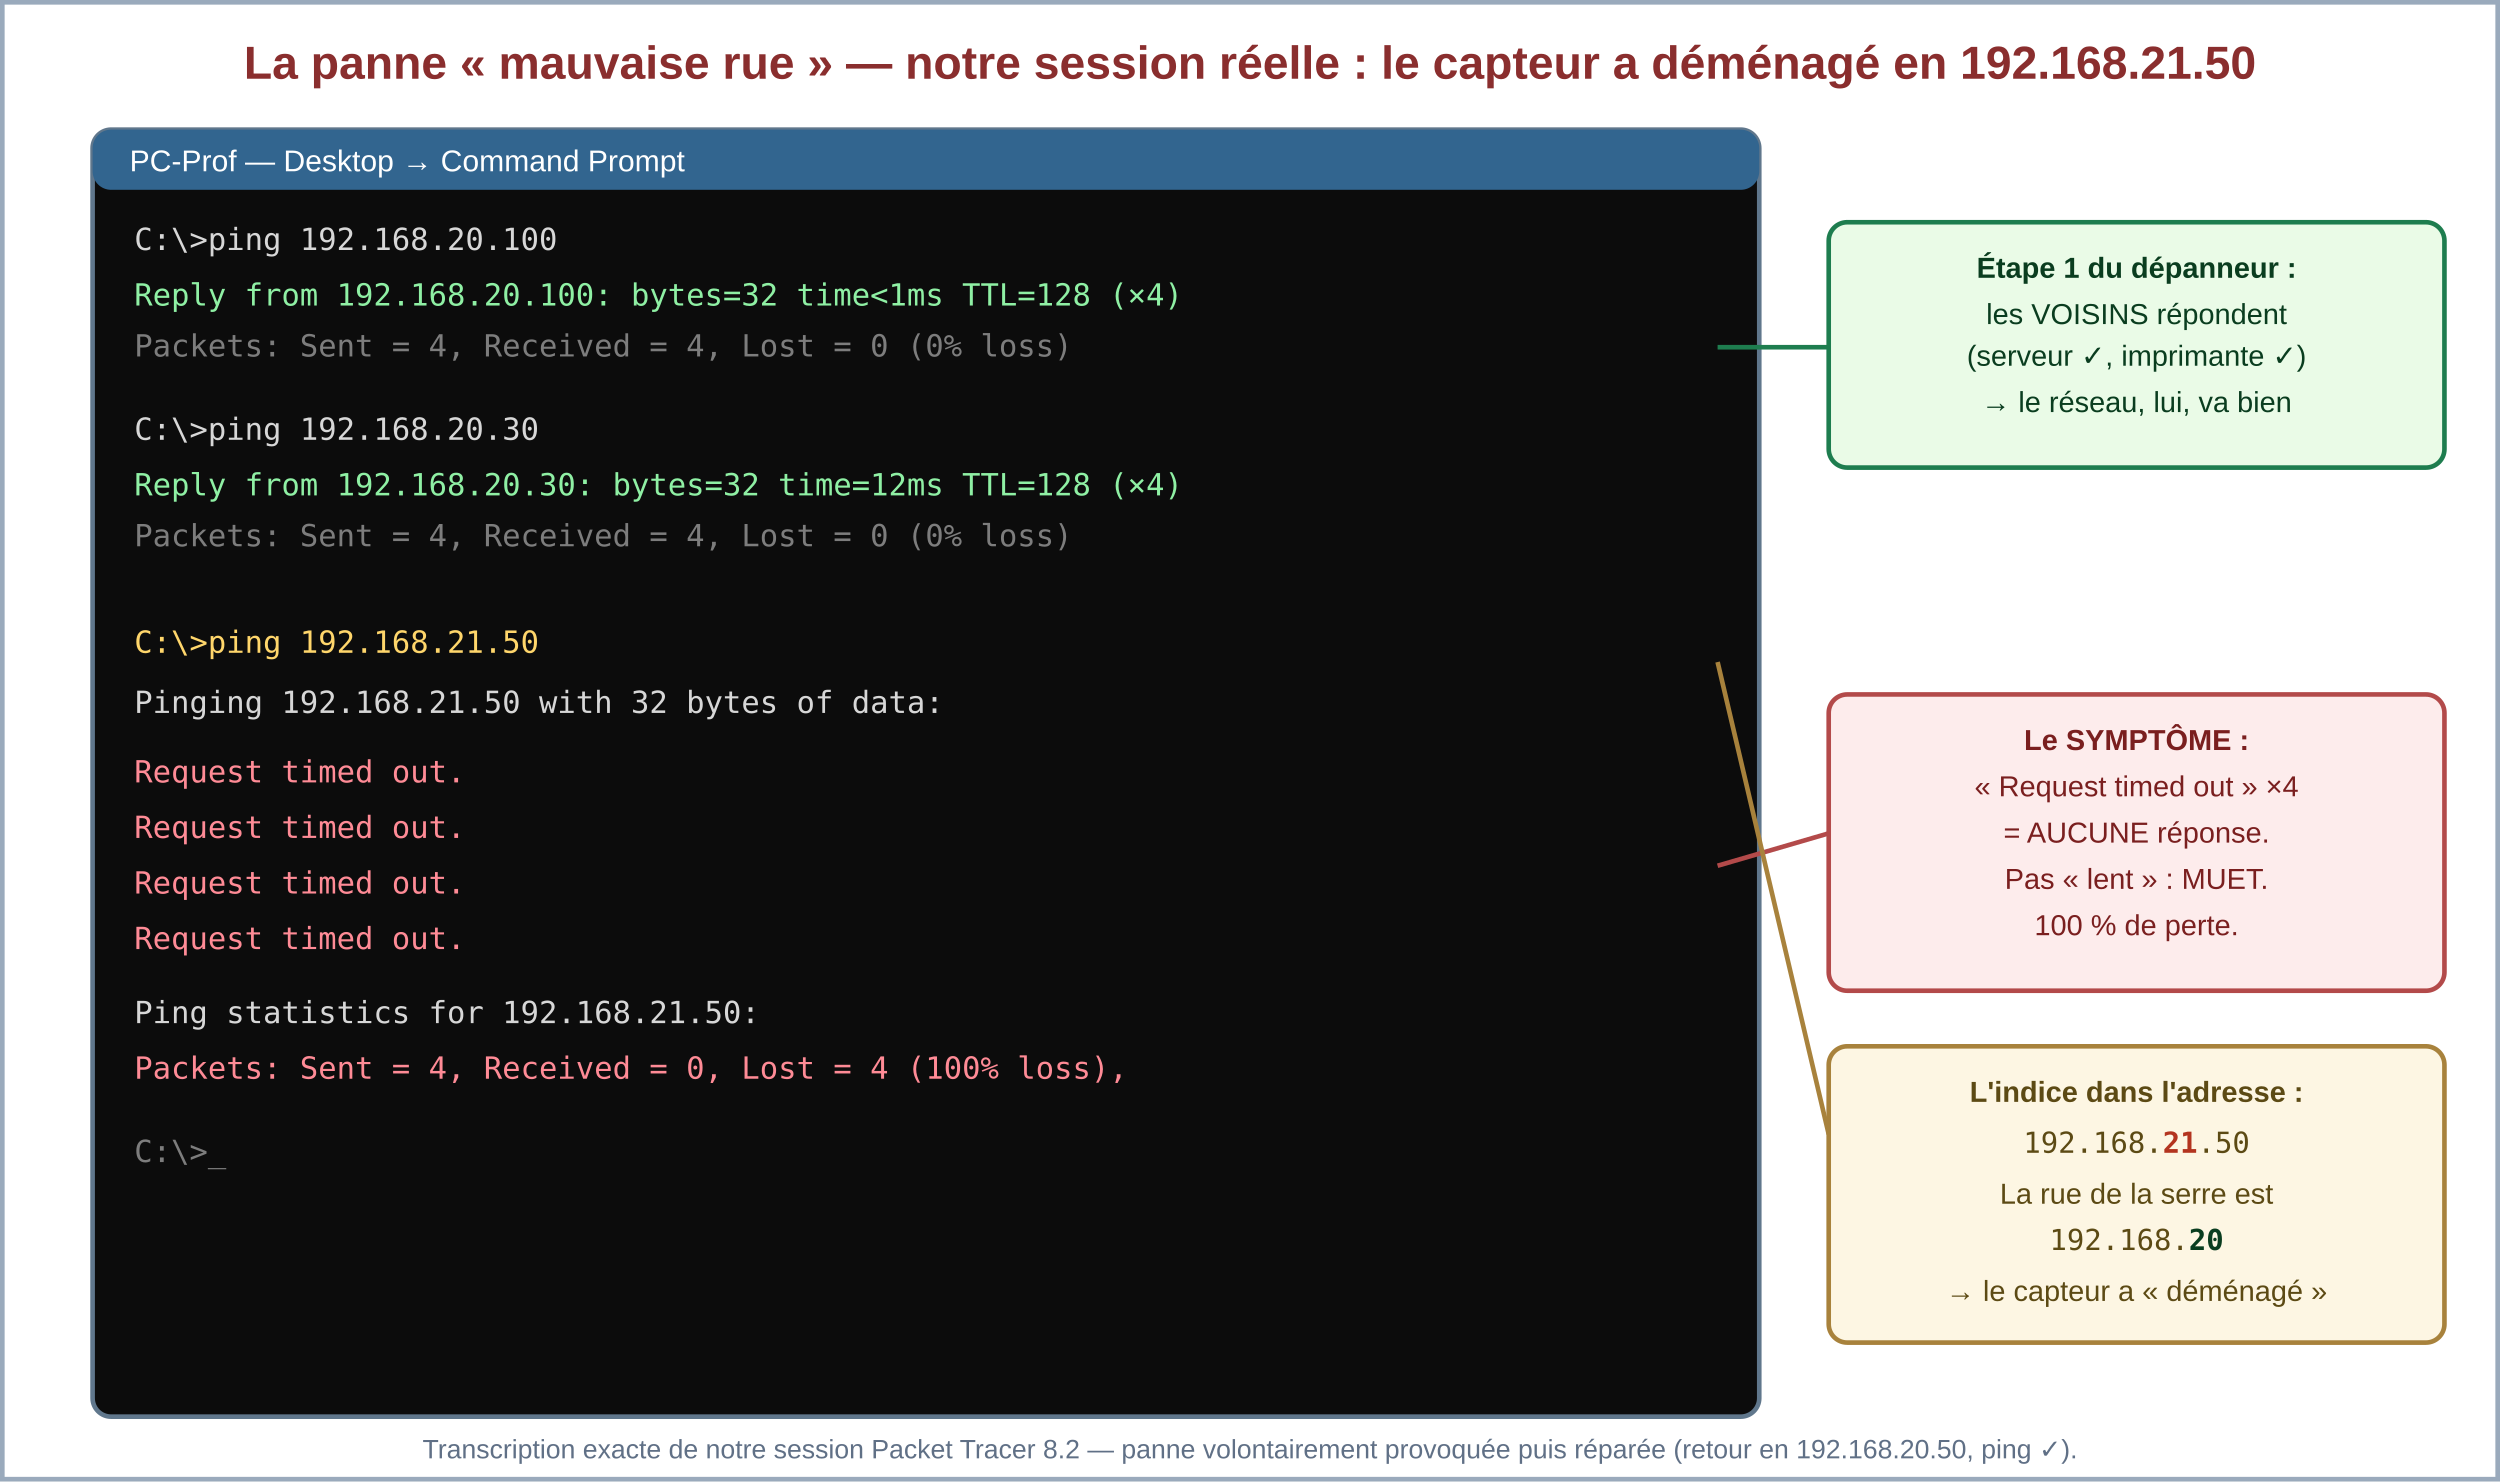
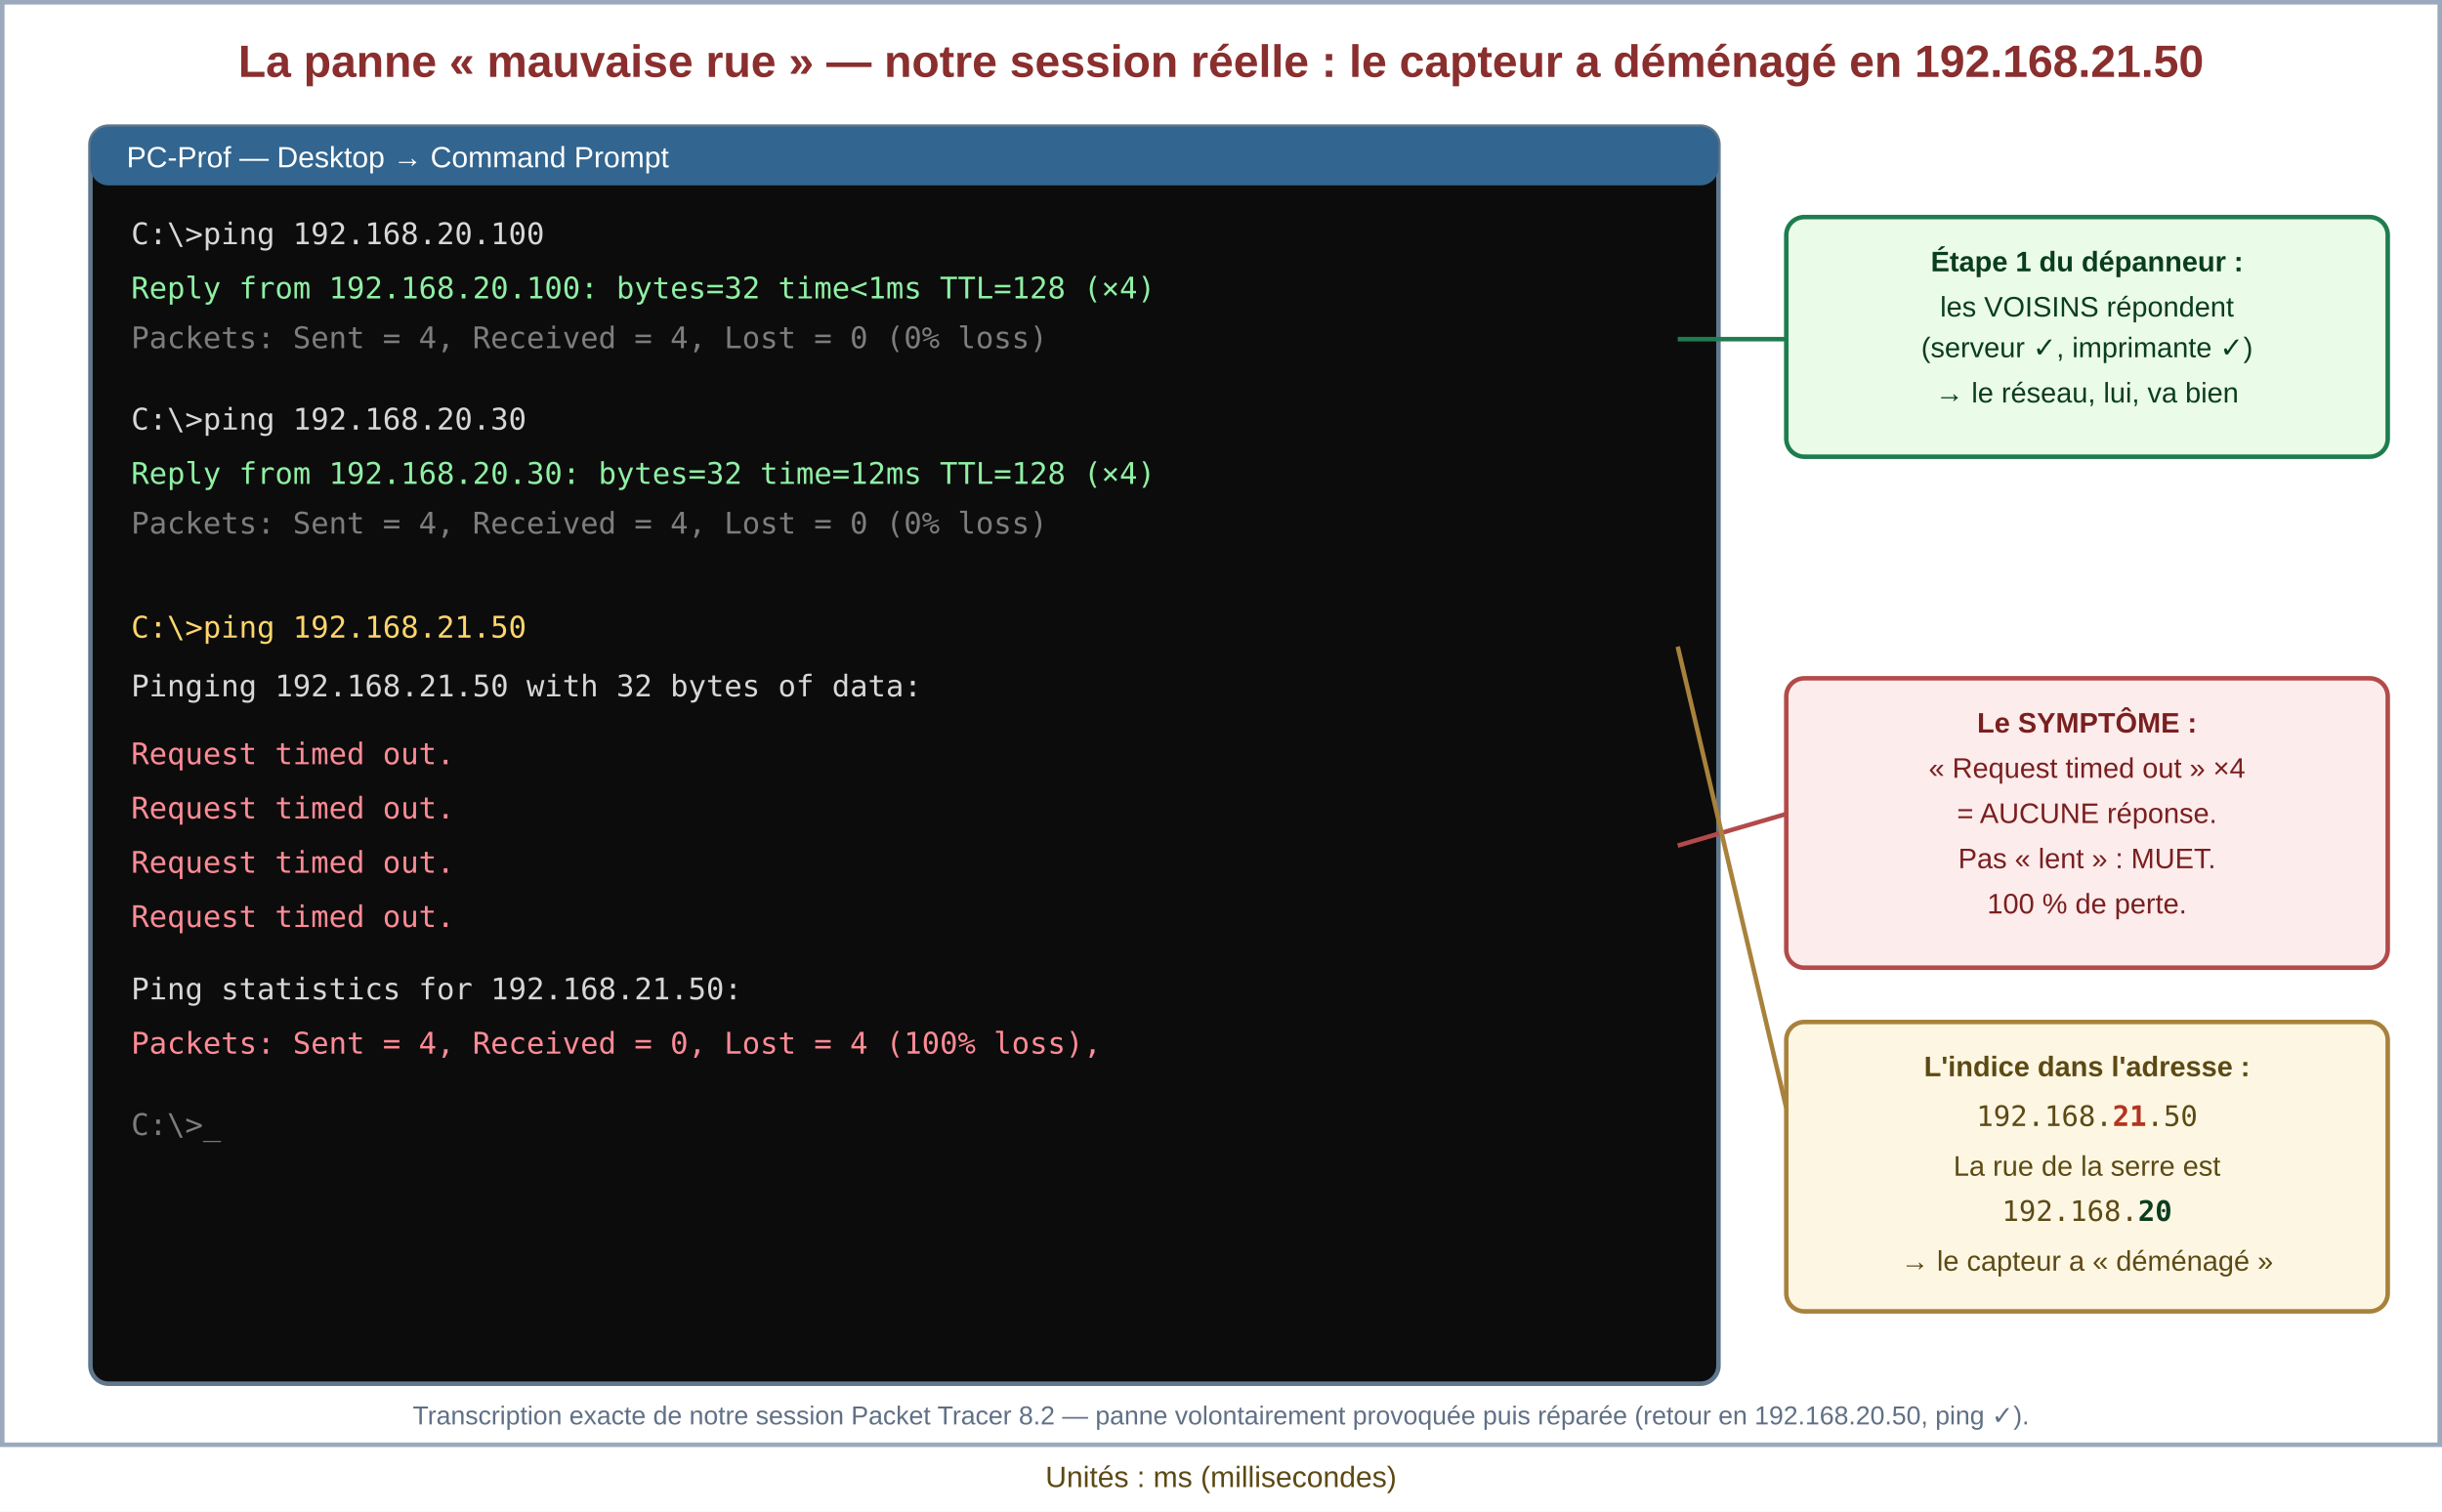
- <svg xmlns="http://www.w3.org/2000/svg" viewBox="0 0 1080 640" role="img" aria-labelledby="t d" font-family="Arial, Helvetica, sans-serif">
-   <rect width="1080" height="640" fill="#ffffff" />
+ <svg xmlns="http://www.w3.org/2000/svg" viewBox="0 0 1080 668.6" role="img" aria-labelledby="t d" font-family="Arial, Helvetica, sans-serif" data-legende-unites="28.6">
+   <rect width="1080" height="668.6" fill="#ffffff" data-legende-unites-fond="640" />
  <rect x="1" y="1" width="1078" height="638" fill="none" stroke="#9aaabc" stroke-width="2" />
  <text x="540" y="34" text-anchor="middle" font-size="20" font-weight="bold" fill="#8a2e2e">La panne « mauvaise rue » — notre session réelle : le capteur a déménagé en 192.168.21.50</text>
  <rect x="40" y="56" width="720" height="556" rx="8" fill="#0c0c0c" stroke="#60778c" stroke-width="2" />
  <rect x="40" y="56" width="720" height="26" rx="8" fill="#32658f" />
  <text x="56" y="74" font-size="13" fill="#fff">PC-Prof — Desktop → Command Prompt</text>
  <g font-family="Consolas, monospace" font-size="13.2" fill="#d7d7d7">
    <text x="58" y="108">C:\&gt;ping 192.168.20.100</text>
    <text x="58" y="132" fill="#8ff0a4">Reply from 192.168.20.100: bytes=32 time&lt;1ms TTL=128   (×4)</text>
    <text x="58" y="154" fill="#7d7d7d">    Packets: Sent = 4, Received = 4, Lost = 0 (0% loss)</text>
    <text x="58" y="190">C:\&gt;ping 192.168.20.30</text>
    <text x="58" y="214" fill="#8ff0a4">Reply from 192.168.20.30: bytes=32 time=12ms TTL=128   (×4)</text>
    <text x="58" y="236" fill="#7d7d7d">    Packets: Sent = 4, Received = 4, Lost = 0 (0% loss)</text>
    <text x="58" y="282" fill="#ffd66b">C:\&gt;ping 192.168.21.50</text>
    <text x="58" y="308">Pinging 192.168.21.50 with 32 bytes of data:</text>
    <text x="58" y="338" fill="#ff8b96">Request timed out.</text>
    <text x="58" y="362" fill="#ff8b96">Request timed out.</text>
    <text x="58" y="386" fill="#ff8b96">Request timed out.</text>
    <text x="58" y="410" fill="#ff8b96">Request timed out.</text>
    <text x="58" y="442">Ping statistics for 192.168.21.50:</text>
    <text x="58" y="466" fill="#ff8b96">    Packets: Sent = 4, Received = 0, Lost = 4 (100% loss),</text>
    <text x="58" y="502" fill="#7d7d7d">C:\&gt;_</text>
  </g>
  <g font-size="12.5">
    <rect x="790" y="96" width="266" height="106" rx="8" fill="#eafbe7" stroke="#1e7d4f" stroke-width="2" />
    <text x="923" y="120" text-anchor="middle" fill="#0a3d1f" font-weight="bold">Étape 1 du dépanneur :</text>
    <text x="923" y="140" text-anchor="middle" fill="#0a3d1f">les VOISINS répondent</text>
    <text x="923" y="158" text-anchor="middle" fill="#0a3d1f">(serveur ✓, imprimante ✓)</text>
    <text x="923" y="178" text-anchor="middle" fill="#0a3d1f">→ le réseau, lui, va bien</text>
    <line x1="790" y1="150" x2="742" y2="150" stroke="#1e7d4f" stroke-width="2" />
    <rect x="790" y="300" width="266" height="128" rx="8" fill="#fdecec" stroke="#b34a4a" stroke-width="2" />
    <text x="923" y="324" text-anchor="middle" fill="#7a1f1f" font-weight="bold">Le SYMPTÔME :</text>
    <text x="923" y="344" text-anchor="middle" fill="#7a1f1f">« Request timed out » ×4</text>
    <text x="923" y="364" text-anchor="middle" fill="#7a1f1f">= AUCUNE réponse.</text>
    <text x="923" y="384" text-anchor="middle" fill="#7a1f1f">Pas « lent » : MUET.</text>
    <text x="923" y="404" text-anchor="middle" fill="#7a1f1f">100 % de perte.</text>
    <line x1="790" y1="360" x2="742" y2="374" stroke="#b34a4a" stroke-width="2" />
    <rect x="790" y="452" width="266" height="128" rx="8" fill="#fdf6e3" stroke="#a8823c" stroke-width="2" />
    <text x="923" y="476" text-anchor="middle" fill="#5c4a14" font-weight="bold">L'indice dans l'adresse :</text>
    <text x="923" y="498" text-anchor="middle" fill="#5c4a14" font-family="Consolas, monospace">192.168.<tspan fill="#b3341f" font-weight="bold">21</tspan>.50</text>
    <text x="923" y="520" text-anchor="middle" fill="#5c4a14">La rue de la serre est</text>
    <text x="923" y="540" text-anchor="middle" fill="#5c4a14" font-family="Consolas, monospace">192.168.<tspan fill="#0a3d1f" font-weight="bold">20</tspan>
    </text>
    <text x="923" y="562" text-anchor="middle" fill="#5c4a14">→ le capteur a « déménagé »</text>
    <line x1="790" y1="490" x2="742" y2="286" stroke="#a8823c" stroke-width="2" />
  </g>
  <text x="540" y="630" text-anchor="middle" font-size="11.5" fill="#607086">Transcription exacte de notre session Packet Tracer 8.2 — panne volontairement provoquée puis réparée (retour en 192.168.20.50, ping ✓).</text>
+   <text data-legende-unites="ligne" x="540" y="657.7" text-anchor="middle" font-size="13" fill="#5c4a14" font-family="Arial, Helvetica, sans-serif">Unités : ms (millisecondes)</text>
</svg>
